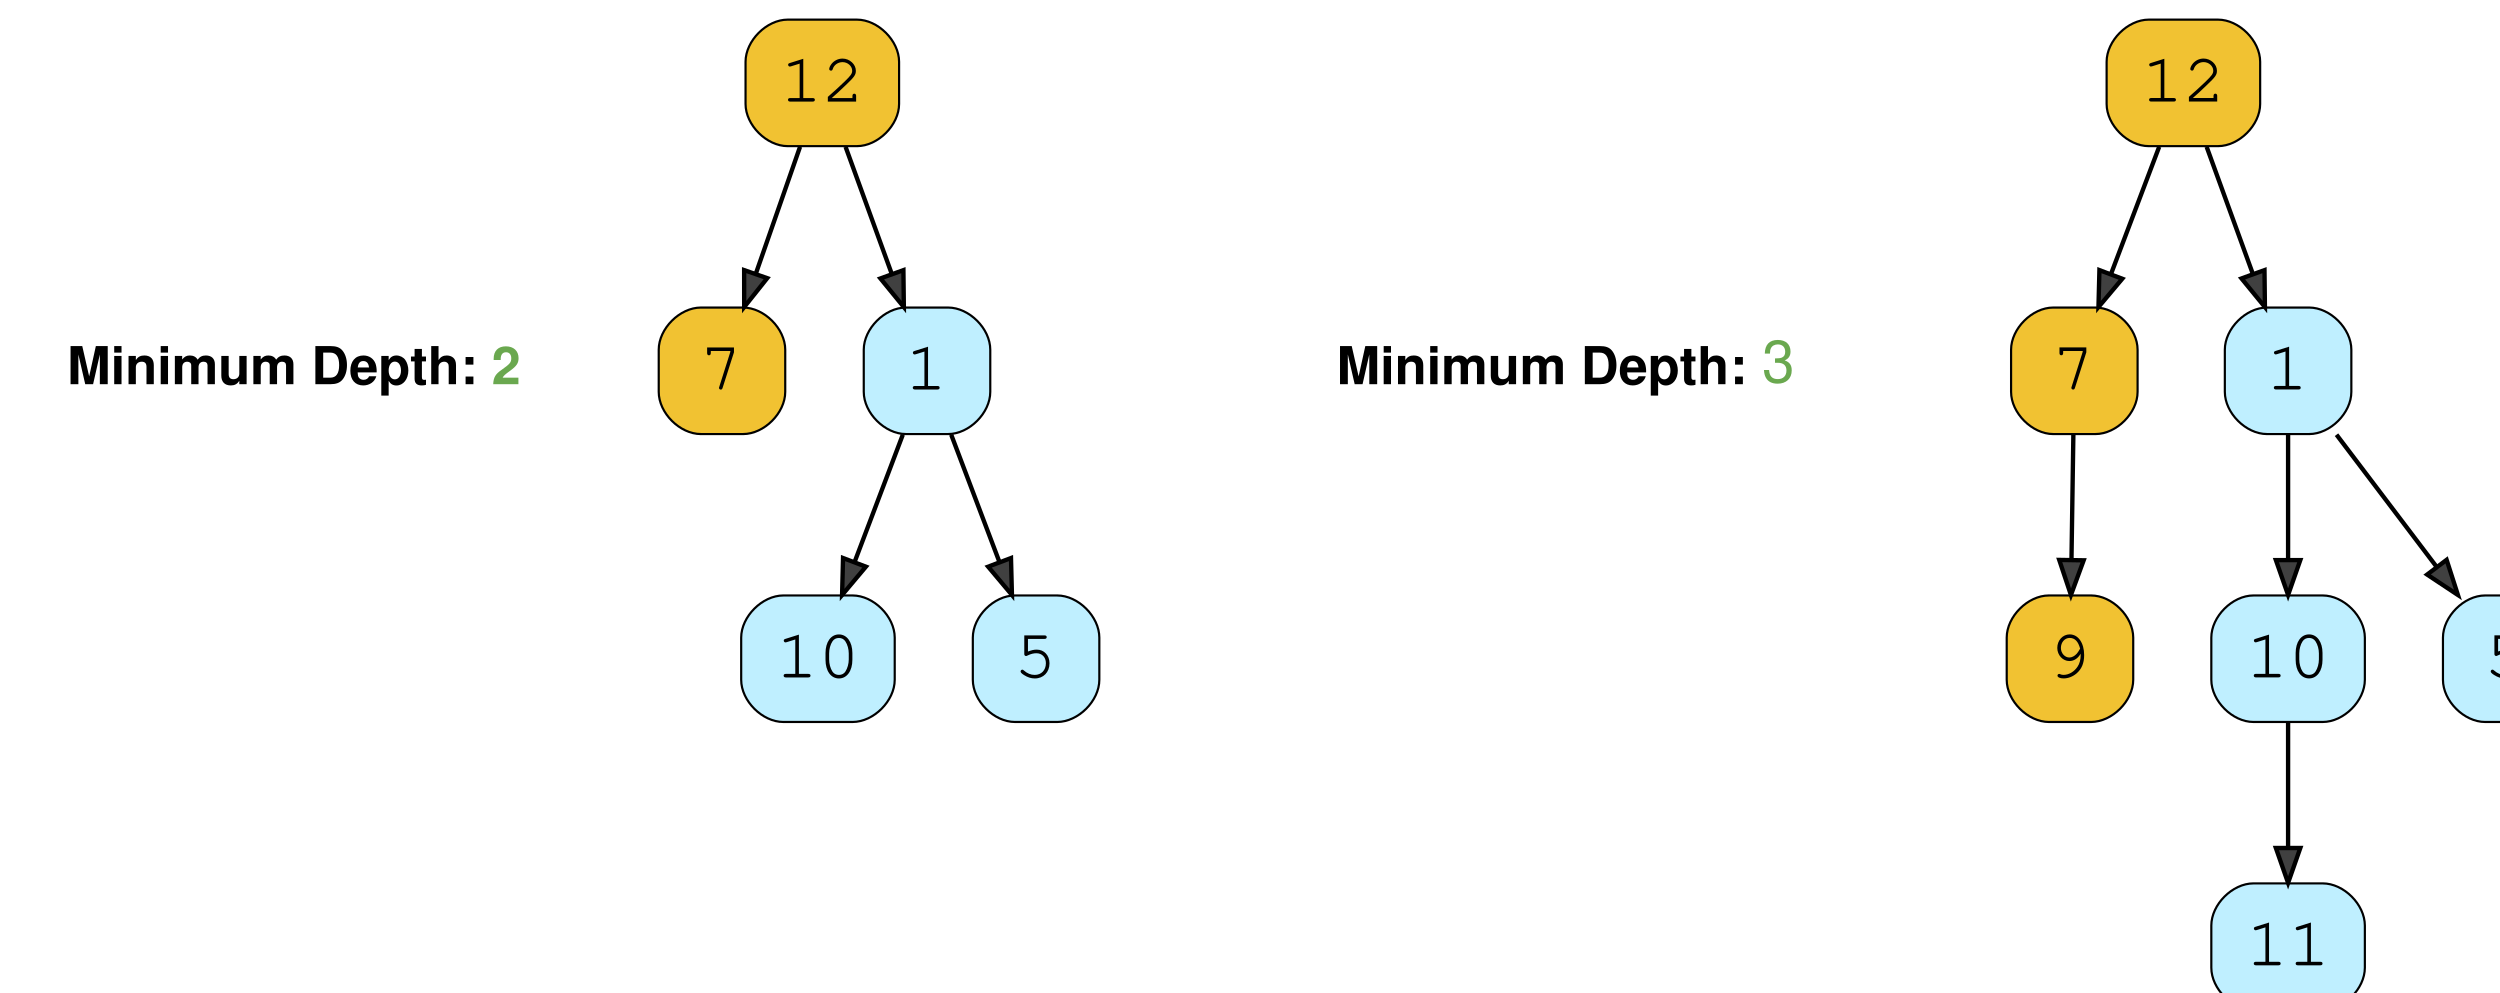
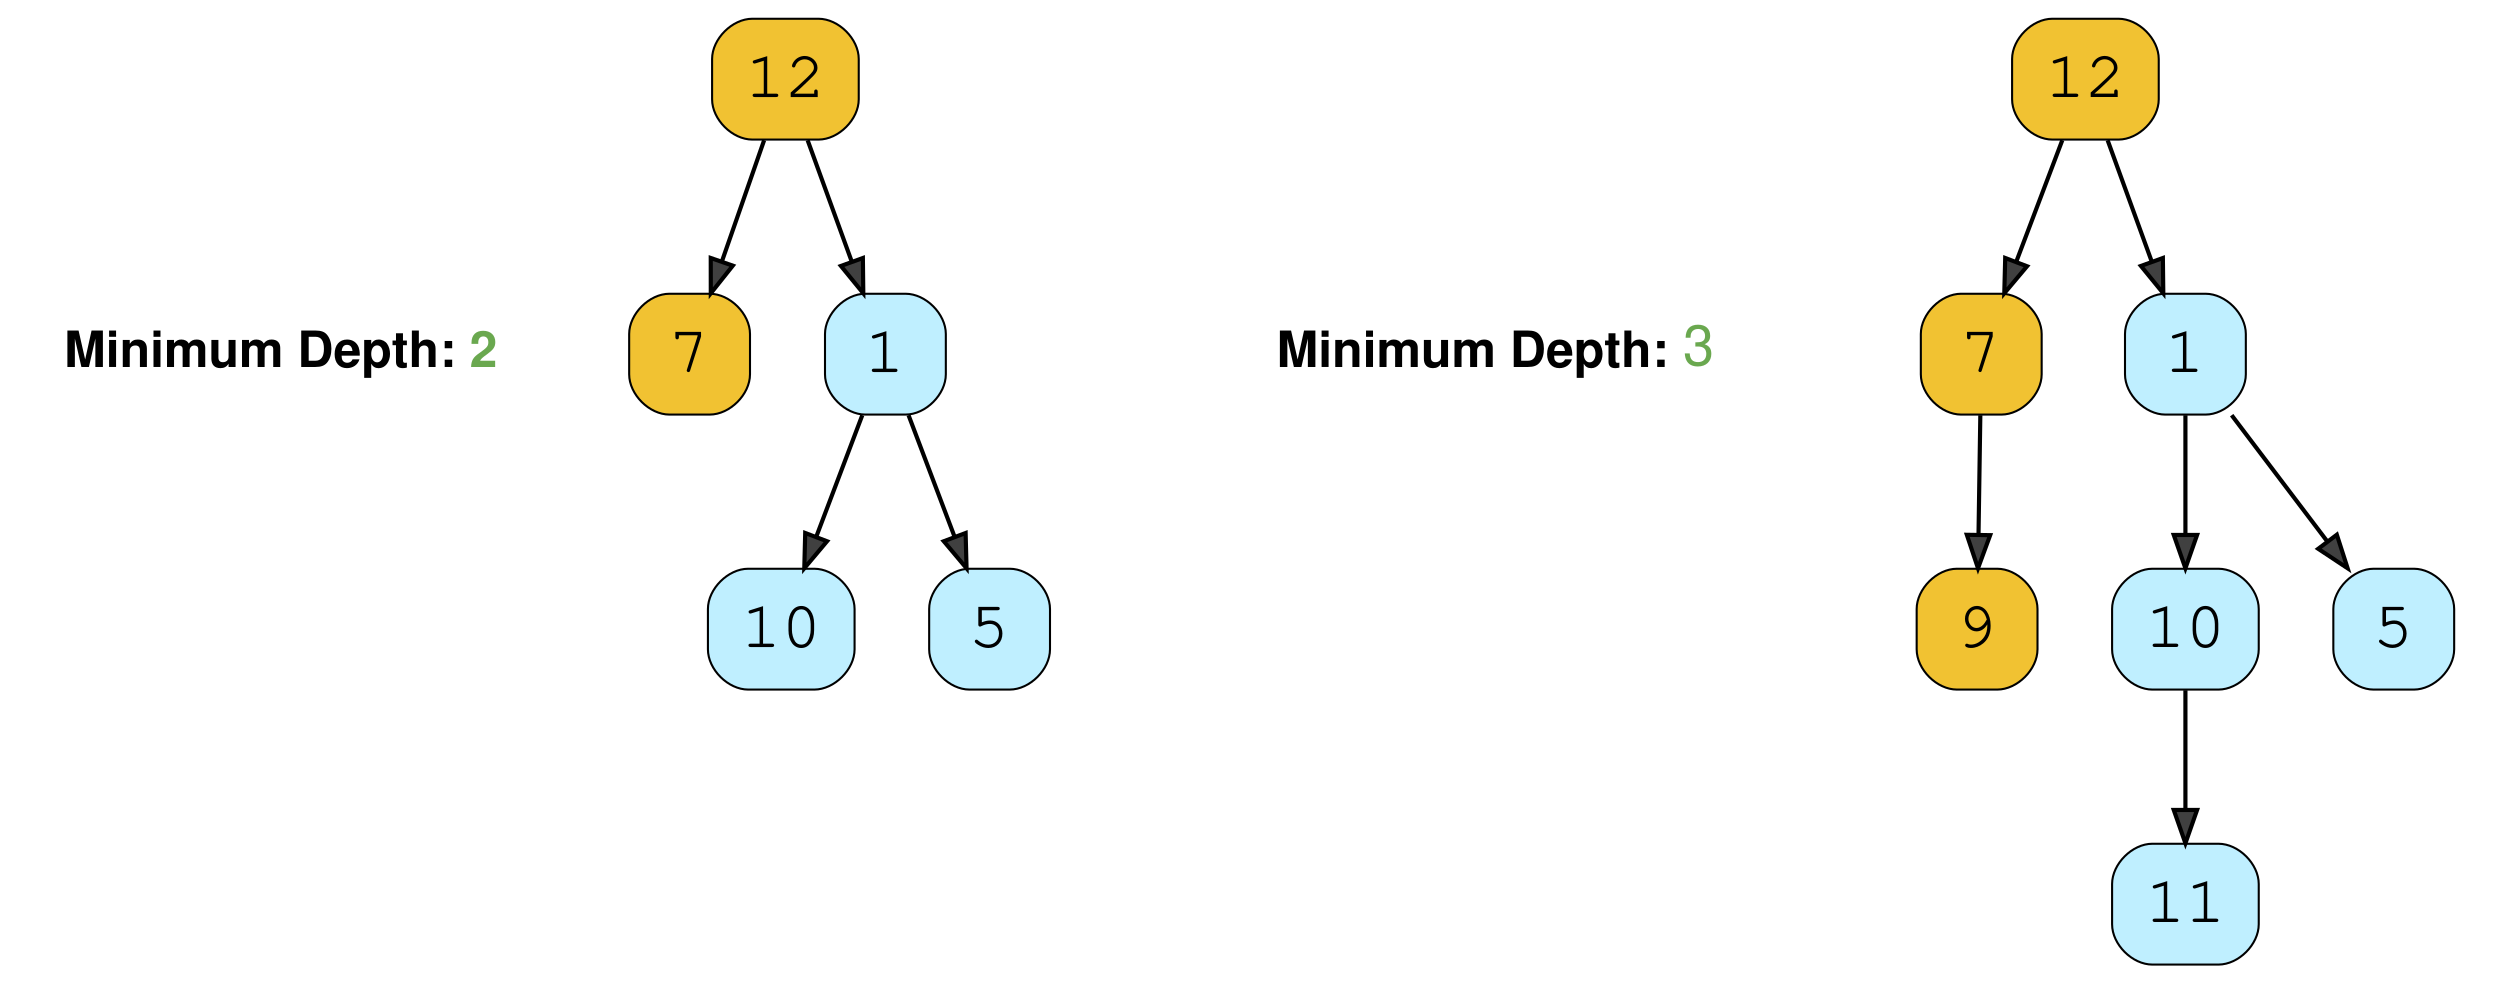
- <svg xmlns="http://www.w3.org/2000/svg" version="1.1" width="800" height="320" viewbox="0 0 800 320" xml:space="preserve" style="width:100%;height:auto">
+ <svg xmlns="http://www.w3.org/2000/svg" version="1.1" width="800" height="320" viewBox="0 0 800 320" xml:space="preserve" style="width:100%;height:auto;background:#fff">
  <defs />
  <g transform="translate(471.16 113.84)">
    <text font-family="helvetica" font-size="16" font-weight="normal" style="stroke:none;stroke-width:1;stroke-dasharray:none;stroke-linecap:butt;stroke-linejoin:miter;stroke-miterlimit:10;fill:#000000;fill-rule:nonzero;opacity:1">
      <tspan x="-62.66" y="3.59" font-family="helvetica" font-size="16" font-weight="bold" style="stroke:none;stroke-width:0;stroke-dasharray:none;stroke-linecap:butt;stroke-linejoin:miter;stroke-miterlimit:4;fill:#000000;opacity:1">M</tspan>
      <tspan x="-49.33" y="3.59" font-family="helvetica" font-size="16" font-weight="bold" style="stroke:none;stroke-width:0;stroke-dasharray:none;stroke-linecap:butt;stroke-linejoin:miter;stroke-miterlimit:4;fill:#000000;opacity:1">i</tspan>
      <tspan x="-44.89" y="3.59" font-family="helvetica" font-size="16" font-weight="bold" style="stroke:none;stroke-width:0;stroke-dasharray:none;stroke-linecap:butt;stroke-linejoin:miter;stroke-miterlimit:4;fill:#000000;opacity:1">n</tspan>
      <tspan x="-35.11" y="3.59" font-family="helvetica" font-size="16" font-weight="bold" style="stroke:none;stroke-width:0;stroke-dasharray:none;stroke-linecap:butt;stroke-linejoin:miter;stroke-miterlimit:4;fill:#000000;opacity:1">i</tspan>
      <tspan x="-30.67" y="3.59" font-family="helvetica" font-size="16" font-weight="bold" style="stroke:none;stroke-width:0;stroke-dasharray:none;stroke-linecap:butt;stroke-linejoin:miter;stroke-miterlimit:4;fill:#000000;opacity:1">m</tspan>
      <tspan x="-16.44" y="3.59" font-family="helvetica" font-size="16" font-weight="bold" style="stroke:none;stroke-width:0;stroke-dasharray:none;stroke-linecap:butt;stroke-linejoin:miter;stroke-miterlimit:4;fill:#000000;opacity:1">u</tspan>
      <tspan x="-6.67" y="3.59" font-family="helvetica" font-size="16" font-weight="bold" style="stroke:none;stroke-width:0;stroke-dasharray:none;stroke-linecap:butt;stroke-linejoin:miter;stroke-miterlimit:4;fill:#000000;opacity:1">m</tspan>
      <tspan x="7.56" y="3.59" font-family="helvetica" font-size="16" font-weight="bold" style="stroke:none;stroke-width:0;stroke-dasharray:none;stroke-linecap:butt;stroke-linejoin:miter;stroke-miterlimit:4;fill:#000000;opacity:1"> </tspan>
      <tspan x="12" y="3.59" font-family="helvetica" font-size="16" font-weight="bold" style="stroke:none;stroke-width:0;stroke-dasharray:none;stroke-linecap:butt;stroke-linejoin:miter;stroke-miterlimit:4;fill:#000000;opacity:1">D</tspan>
      <tspan x="23.56" y="3.59" font-family="helvetica" font-size="16" font-weight="bold" style="stroke:none;stroke-width:0;stroke-dasharray:none;stroke-linecap:butt;stroke-linejoin:miter;stroke-miterlimit:4;fill:#000000;opacity:1">e</tspan>
      <tspan x="32.46" y="3.59" font-family="helvetica" font-size="16" font-weight="bold" style="stroke:none;stroke-width:0;stroke-dasharray:none;stroke-linecap:butt;stroke-linejoin:miter;stroke-miterlimit:4;fill:#000000;opacity:1">p</tspan>
      <tspan x="42.23" y="3.59" font-family="helvetica" font-size="16" font-weight="bold" style="stroke:none;stroke-width:0;stroke-dasharray:none;stroke-linecap:butt;stroke-linejoin:miter;stroke-miterlimit:4;fill:#000000;opacity:1">t</tspan>
      <tspan x="47.56" y="3.59" font-family="helvetica" font-size="16" font-weight="bold" style="stroke:none;stroke-width:0;stroke-dasharray:none;stroke-linecap:butt;stroke-linejoin:miter;stroke-miterlimit:4;fill:#000000;opacity:1">h</tspan>
      <tspan x="57.33" y="3.59" font-family="helvetica" font-size="16" font-weight="bold" style="stroke:none;stroke-width:0;stroke-dasharray:none;stroke-linecap:butt;stroke-linejoin:miter;stroke-miterlimit:4;fill:#000000;opacity:1">:</tspan>
    </text>
  </g>
  <g style="stroke:none;stroke-width:1;stroke-dasharray:none;stroke-linecap:butt;stroke-linejoin:miter;stroke-miterlimit:10;fill:none;fill-rule:nonzero;opacity:1" transform="translate(608 0)">
    <path d="M 32.568 -198.5 C 32.568 -198.5 48.432 -198.5 48.432 -198.5 C 53.265 -198.5 58.098 -203.333 58.098 -208.167 C 58.098 -208.167 58.098 -217.833 58.098 -217.833 C 58.098 -222.667 53.265 -227.5 48.432 -227.5 C 48.432 -227.5 32.568 -227.5 32.568 -227.5 C 27.735 -227.5 22.902 -222.667 22.902 -217.833 C 22.902 -217.833 22.902 -208.167 22.902 -208.167 C 22.902 -203.333 27.735 -198.5 32.568 -198.5" style="stroke:#000000;stroke-width:0.5;stroke-dasharray:none;stroke-linecap:butt;stroke-linejoin:miter;stroke-miterlimit:10;fill:#f1c232;fill-rule:nonzero;opacity:1" transform=" matrix(1.333333 0 0 1.333333 5.333333 309.3333) " stroke-linecap="round" />
    <g transform=" matrix(1.333333 0 0 1.333333 5.333333 309.3333) ">
      <text font-family="Courier,monospace" font-size="16" font-weight="normal" style="stroke:none;stroke-width:1;stroke-dasharray:none;stroke-linecap:butt;stroke-linejoin:miter;stroke-miterlimit:10;fill:#000000;fill-rule:nonzero;opacity:1">
        <tspan x="30.9" y="-208.72" fill="#000000">12</tspan>
      </text>
    </g>
    <path d="M 10.667 -132.5 C 10.667 -132.5 20.333 -132.5 20.333 -132.5 C 25.167 -132.5 30 -137.333 30 -142.167 C 30 -142.167 30 -151.833 30 -151.833 C 30 -156.667 25.167 -161.5 20.333 -161.5 C 20.333 -161.5 10.667 -161.5 10.667 -161.5 C 5.833 -161.5 1 -156.667 1 -151.833 C 1 -151.833 1 -142.167 1 -142.167 C 1 -137.333 5.833 -132.5 10.667 -132.5" style="stroke:#000000;stroke-width:0.5;stroke-dasharray:none;stroke-linecap:butt;stroke-linejoin:miter;stroke-miterlimit:10;fill:#f1c232;fill-rule:nonzero;opacity:1" transform=" matrix(1.333333 0 0 1.333333 5.333333 309.3333) " stroke-linecap="round" />
    <g transform=" matrix(1.333333 0 0 1.333333 5.333333 309.3333) ">
      <text font-family="Courier,monospace" font-size="16" font-weight="normal" style="stroke:none;stroke-width:1;stroke-dasharray:none;stroke-linecap:butt;stroke-linejoin:miter;stroke-miterlimit:10;fill:#000000;fill-rule:nonzero;opacity:1">
        <tspan x="10.5" y="-142.72" fill="#000000">7</tspan>
      </text>
    </g>
    <path d="M 34.952 -198.352 C 31.715 -189.808 27.567 -178.856 23.933 -169.263" style="stroke:#000000;stroke-width:1;stroke-dasharray:none;stroke-linecap:butt;stroke-linejoin:miter;stroke-miterlimit:10;fill:none;fill-rule:nonzero;opacity:1" transform=" matrix(1.333333 0 0 1.333333 5.333333 309.3333) " stroke-linecap="round" />
    <polygon points="26.49,-168.1 21.03,-161.61 21.25,-170.08 26.49,-168.1 " style="stroke:#000000;stroke-width:1;stroke-dasharray:none;stroke-linecap:butt;stroke-linejoin:miter;stroke-miterlimit:10;fill:#404040;fill-rule:nonzero;opacity:1" transform="  matrix(1.333333 0 0 1.333333 5.333333 309.3333) " />
    <path d="M 59.667 -132.5 C 59.667 -132.5 69.333 -132.5 69.333 -132.5 C 74.167 -132.5 79 -137.333 79 -142.167 C 79 -142.167 79 -151.833 79 -151.833 C 79 -156.667 74.167 -161.5 69.333 -161.5 C 69.333 -161.5 59.667 -161.5 59.667 -161.5 C 54.833 -161.5 50 -156.667 50 -151.833 C 50 -151.833 50 -142.167 50 -142.167 C 50 -137.333 54.833 -132.5 59.667 -132.5" style="stroke:#000000;stroke-width:0.5;stroke-dasharray:none;stroke-linecap:butt;stroke-linejoin:miter;stroke-miterlimit:10;fill:#bfefff;fill-rule:nonzero;opacity:1" transform=" matrix(1.333333 0 0 1.333333 5.333333 309.3333) " stroke-linecap="round" />
    <g transform=" matrix(1.333333 0 0 1.333333 5.333333 309.3333) ">
      <text font-family="Courier,monospace" font-size="16" font-weight="normal" style="stroke:none;stroke-width:1;stroke-dasharray:none;stroke-linecap:butt;stroke-linejoin:miter;stroke-miterlimit:10;fill:#000000;fill-rule:nonzero;opacity:1">
        <tspan x="59.5" y="-142.72" fill="#000000">1</tspan>
      </text>
    </g>
    <path d="M 45.826 -198.352 C 48.934 -189.808 52.916 -178.856 56.404 -169.263" style="stroke:#000000;stroke-width:1;stroke-dasharray:none;stroke-linecap:butt;stroke-linejoin:miter;stroke-miterlimit:10;fill:none;fill-rule:nonzero;opacity:1" transform=" matrix(1.333333 0 0 1.333333 5.333333 309.3333) " stroke-linecap="round" />
    <polygon points="59.09,-170.08 59.19,-161.61 53.82,-168.17 59.09,-170.08 " style="stroke:#000000;stroke-width:1;stroke-dasharray:none;stroke-linecap:butt;stroke-linejoin:miter;stroke-miterlimit:10;fill:#404040;fill-rule:nonzero;opacity:1" transform="  matrix(1.333333 0 0 1.333333 5.333333 309.3333) " />
    <path d="M 9.667 -66.5 C 9.667 -66.5 19.333 -66.5 19.333 -66.5 C 24.167 -66.5 29 -71.333 29 -76.167 C 29 -76.167 29 -85.833 29 -85.833 C 29 -90.667 24.167 -95.5 19.333 -95.5 C 19.333 -95.5 9.667 -95.5 9.667 -95.5 C 4.833 -95.5 0 -90.667 0 -85.833 C 0 -85.833 0 -76.167 0 -76.167 C 0 -71.333 4.833 -66.5 9.667 -66.5" style="stroke:#000000;stroke-width:0.5;stroke-dasharray:none;stroke-linecap:butt;stroke-linejoin:miter;stroke-miterlimit:10;fill:#f1c232;fill-rule:nonzero;opacity:1" transform=" matrix(1.333333 0 0 1.333333 5.333333 309.3333) " stroke-linecap="round" />
    <g transform=" matrix(1.333333 0 0 1.333333 5.333333 309.3333) ">
      <text font-family="Courier,monospace" font-size="16" font-weight="normal" style="stroke:none;stroke-width:1;stroke-dasharray:none;stroke-linecap:butt;stroke-linejoin:miter;stroke-miterlimit:10;fill:#000000;fill-rule:nonzero;opacity:1">
        <tspan x="9.5" y="-76.72" fill="#000000">9</tspan>
      </text>
    </g>
    <path d="M 15.278 -132.352 C 15.151 -123.979 14.989 -113.293 14.846 -103.84" style="stroke:#000000;stroke-width:1;stroke-dasharray:none;stroke-linecap:butt;stroke-linejoin:miter;stroke-miterlimit:10;fill:none;fill-rule:nonzero;opacity:1" transform=" matrix(1.333333 0 0 1.333333 5.333333 309.3333) " stroke-linecap="round" />
    <polygon points="17.64,-103.56 14.72,-95.61 12.04,-103.65 17.64,-103.56 " style="stroke:#000000;stroke-width:1;stroke-dasharray:none;stroke-linecap:butt;stroke-linejoin:miter;stroke-miterlimit:10;fill:#404040;fill-rule:nonzero;opacity:1" transform="  matrix(1.333333 0 0 1.333333 5.333333 309.3333) " />
    <path d="M 56.568 -66.5 C 56.568 -66.5 72.432 -66.5 72.432 -66.5 C 77.265 -66.5 82.098 -71.333 82.098 -76.167 C 82.098 -76.167 82.098 -85.833 82.098 -85.833 C 82.098 -90.667 77.265 -95.5 72.432 -95.5 C 72.432 -95.5 56.568 -95.5 56.568 -95.5 C 51.735 -95.5 46.902 -90.667 46.902 -85.833 C 46.902 -85.833 46.902 -76.167 46.902 -76.167 C 46.902 -71.333 51.735 -66.5 56.568 -66.5" style="stroke:#000000;stroke-width:0.5;stroke-dasharray:none;stroke-linecap:butt;stroke-linejoin:miter;stroke-miterlimit:10;fill:#bfefff;fill-rule:nonzero;opacity:1" transform=" matrix(1.333333 0 0 1.333333 5.333333 309.3333) " stroke-linecap="round" />
    <g transform=" matrix(1.333333 0 0 1.333333 5.333333 309.3333) ">
      <text font-family="Courier,monospace" font-size="16" font-weight="normal" style="stroke:none;stroke-width:1;stroke-dasharray:none;stroke-linecap:butt;stroke-linejoin:miter;stroke-miterlimit:10;fill:#000000;fill-rule:nonzero;opacity:1">
        <tspan x="54.9" y="-76.72" fill="#000000">10</tspan>
      </text>
    </g>
    <path d="M 64.5 -132.352 C 64.5 -123.979 64.5 -113.293 64.5 -103.84" style="stroke:#000000;stroke-width:1;stroke-dasharray:none;stroke-linecap:butt;stroke-linejoin:miter;stroke-miterlimit:10;fill:none;fill-rule:nonzero;opacity:1" transform=" matrix(1.333333 0 0 1.333333 5.333333 309.3333) " stroke-linecap="round" />
    <polygon points="67.3,-103.61 64.5,-95.61 61.7,-103.61 67.3,-103.61 " style="stroke:#000000;stroke-width:1;stroke-dasharray:none;stroke-linecap:butt;stroke-linejoin:miter;stroke-miterlimit:10;fill:#404040;fill-rule:nonzero;opacity:1" transform="  matrix(1.333333 0 0 1.333333 5.333333 309.3333) " />
    <path d="M 109.667 -66.5 C 109.667 -66.5 119.333 -66.5 119.333 -66.5 C 124.167 -66.5 129 -71.333 129 -76.167 C 129 -76.167 129 -85.833 129 -85.833 C 129 -90.667 124.167 -95.5 119.333 -95.5 C 119.333 -95.5 109.667 -95.5 109.667 -95.5 C 104.833 -95.5 100 -90.667 100 -85.833 C 100 -85.833 100 -76.167 100 -76.167 C 100 -71.333 104.833 -66.5 109.667 -66.5" style="stroke:#000000;stroke-width:0.5;stroke-dasharray:none;stroke-linecap:butt;stroke-linejoin:miter;stroke-miterlimit:10;fill:#bfefff;fill-rule:nonzero;opacity:1" transform=" matrix(1.333333 0 0 1.333333 5.333333 309.3333) " stroke-linecap="round" />
    <g transform=" matrix(1.333333 0 0 1.333333 5.333333 309.3333) ">
      <text font-family="Courier,monospace" font-size="16" font-weight="normal" style="stroke:none;stroke-width:1;stroke-dasharray:none;stroke-linecap:butt;stroke-linejoin:miter;stroke-miterlimit:10;fill:#000000;fill-rule:nonzero;opacity:1">
        <tspan x="109.5" y="-76.72" fill="#000000">5</tspan>
      </text>
    </g>
    <path d="M 75.597 -132.352 C 82.329 -123.466 91.034 -111.976 98.501 -102.118" style="stroke:#000000;stroke-width:1;stroke-dasharray:none;stroke-linecap:butt;stroke-linejoin:miter;stroke-miterlimit:10;fill:none;fill-rule:nonzero;opacity:1" transform=" matrix(1.333333 0 0 1.333333 5.333333 309.3333) " stroke-linecap="round" />
    <polygon points="100.84,-103.67 103.43,-95.61 96.37,-100.29 100.84,-103.67 " style="stroke:#000000;stroke-width:1;stroke-dasharray:none;stroke-linecap:butt;stroke-linejoin:miter;stroke-miterlimit:10;fill:#404040;fill-rule:nonzero;opacity:1" transform="  matrix(1.333333 0 0 1.333333 5.333333 309.3333) " />
    <path d="M 56.568 -0.5 C 56.568 -0.5 72.432 -0.5 72.432 -0.5 C 77.265 -0.5 82.098 -5.333 82.098 -10.167 C 82.098 -10.167 82.098 -19.833 82.098 -19.833 C 82.098 -24.667 77.265 -29.5 72.432 -29.5 C 72.432 -29.5 56.568 -29.5 56.568 -29.5 C 51.735 -29.5 46.902 -24.667 46.902 -19.833 C 46.902 -19.833 46.902 -10.167 46.902 -10.167 C 46.902 -5.333 51.735 -0.5 56.568 -0.5" style="stroke:#000000;stroke-width:0.5;stroke-dasharray:none;stroke-linecap:butt;stroke-linejoin:miter;stroke-miterlimit:10;fill:#bfefff;fill-rule:nonzero;opacity:1" transform=" matrix(1.333333 0 0 1.333333 5.333333 309.3333) " stroke-linecap="round" />
    <g transform=" matrix(1.333333 0 0 1.333333 5.333333 309.3333) ">
      <text font-family="Courier,monospace" font-size="16" font-weight="normal" style="stroke:none;stroke-width:1;stroke-dasharray:none;stroke-linecap:butt;stroke-linejoin:miter;stroke-miterlimit:10;fill:#000000;fill-rule:nonzero;opacity:1">
        <tspan x="54.9" y="-10.72" fill="#000000">11</tspan>
      </text>
    </g>
    <path d="M 64.5 -66.353 C 64.5 -57.979 64.5 -47.293 64.5 -37.84" style="stroke:#000000;stroke-width:1;stroke-dasharray:none;stroke-linecap:butt;stroke-linejoin:miter;stroke-miterlimit:10;fill:none;fill-rule:nonzero;opacity:1" transform=" matrix(1.333333 0 0 1.333333 5.333333 309.3333) " stroke-linecap="round" />
    <polygon points="67.3,-37.61 64.5,-29.61 61.7,-37.61 67.3,-37.61 " style="stroke:#000000;stroke-width:1;stroke-dasharray:none;stroke-linecap:butt;stroke-linejoin:miter;stroke-miterlimit:10;fill:#404040;fill-rule:nonzero;opacity:1" transform="  matrix(1.333333 0 0 1.333333 5.333333 309.3333) " />
  </g>
  <g transform="translate(89.83 113.84)">
    <text font-family="helvetica" font-size="16" font-weight="normal" style="stroke:none;stroke-width:1;stroke-dasharray:none;stroke-linecap:butt;stroke-linejoin:miter;stroke-miterlimit:10;fill:#000000;fill-rule:nonzero;opacity:1">
      <tspan x="-69.33" y="3.59" font-family="helvetica" font-size="16" font-weight="bold" style="stroke:none;stroke-width:0;stroke-dasharray:none;stroke-linecap:butt;stroke-linejoin:miter;stroke-miterlimit:4;fill:#000000;opacity:1">M</tspan>
      <tspan x="-56" y="3.59" font-family="helvetica" font-size="16" font-weight="bold" style="stroke:none;stroke-width:0;stroke-dasharray:none;stroke-linecap:butt;stroke-linejoin:miter;stroke-miterlimit:4;fill:#000000;opacity:1">i</tspan>
      <tspan x="-51.56" y="3.59" font-family="helvetica" font-size="16" font-weight="bold" style="stroke:none;stroke-width:0;stroke-dasharray:none;stroke-linecap:butt;stroke-linejoin:miter;stroke-miterlimit:4;fill:#000000;opacity:1">n</tspan>
      <tspan x="-41.79" y="3.59" font-family="helvetica" font-size="16" font-weight="bold" style="stroke:none;stroke-width:0;stroke-dasharray:none;stroke-linecap:butt;stroke-linejoin:miter;stroke-miterlimit:4;fill:#000000;opacity:1">i</tspan>
      <tspan x="-37.34" y="3.59" font-family="helvetica" font-size="16" font-weight="bold" style="stroke:none;stroke-width:0;stroke-dasharray:none;stroke-linecap:butt;stroke-linejoin:miter;stroke-miterlimit:4;fill:#000000;opacity:1">m</tspan>
      <tspan x="-23.11" y="3.59" font-family="helvetica" font-size="16" font-weight="bold" style="stroke:none;stroke-width:0;stroke-dasharray:none;stroke-linecap:butt;stroke-linejoin:miter;stroke-miterlimit:4;fill:#000000;opacity:1">u</tspan>
      <tspan x="-13.34" y="3.59" font-family="helvetica" font-size="16" font-weight="bold" style="stroke:none;stroke-width:0;stroke-dasharray:none;stroke-linecap:butt;stroke-linejoin:miter;stroke-miterlimit:4;fill:#000000;opacity:1">m</tspan>
      <tspan x="0.89" y="3.59" font-family="helvetica" font-size="16" font-weight="bold" style="stroke:none;stroke-width:0;stroke-dasharray:none;stroke-linecap:butt;stroke-linejoin:miter;stroke-miterlimit:4;fill:#000000;opacity:1"> </tspan>
      <tspan x="5.33" y="3.59" font-family="helvetica" font-size="16" font-weight="bold" style="stroke:none;stroke-width:0;stroke-dasharray:none;stroke-linecap:butt;stroke-linejoin:miter;stroke-miterlimit:4;fill:#000000;opacity:1">D</tspan>
      <tspan x="16.89" y="3.59" font-family="helvetica" font-size="16" font-weight="bold" style="stroke:none;stroke-width:0;stroke-dasharray:none;stroke-linecap:butt;stroke-linejoin:miter;stroke-miterlimit:4;fill:#000000;opacity:1">e</tspan>
      <tspan x="25.79" y="3.59" font-family="helvetica" font-size="16" font-weight="bold" style="stroke:none;stroke-width:0;stroke-dasharray:none;stroke-linecap:butt;stroke-linejoin:miter;stroke-miterlimit:4;fill:#000000;opacity:1">p</tspan>
      <tspan x="35.56" y="3.59" font-family="helvetica" font-size="16" font-weight="bold" style="stroke:none;stroke-width:0;stroke-dasharray:none;stroke-linecap:butt;stroke-linejoin:miter;stroke-miterlimit:4;fill:#000000;opacity:1">t</tspan>
      <tspan x="40.89" y="3.59" font-family="helvetica" font-size="16" font-weight="bold" style="stroke:none;stroke-width:0;stroke-dasharray:none;stroke-linecap:butt;stroke-linejoin:miter;stroke-miterlimit:4;fill:#000000;opacity:1">h</tspan>
      <tspan x="50.66" y="3.59" font-family="helvetica" font-size="16" font-weight="bold" style="stroke:none;stroke-width:0;stroke-dasharray:none;stroke-linecap:butt;stroke-linejoin:miter;stroke-miterlimit:4;fill:#000000;opacity:1">:</tspan>
      <tspan x="55.99" y="3.59" font-family="helvetica" font-size="16" font-weight="bold" style="stroke:none;stroke-width:0;stroke-dasharray:none;stroke-linecap:butt;stroke-linejoin:miter;stroke-miterlimit:4;fill:#000000;opacity:1"> </tspan>
      <tspan x="60.43" y="3.59" font-family="helvetica" font-size="16" font-weight="bold" style="stroke:none;stroke-width:0;stroke-dasharray:none;stroke-linecap:butt;stroke-linejoin:miter;stroke-miterlimit:4;fill:#6aa84f;opacity:1">2</tspan>
    </text>
  </g>
  <g transform="translate(543.54 112.83) scale(1.12 1.12)">
    <text font-family="helvetica" font-size="16" font-weight="normal" style="stroke:none;stroke-width:1;stroke-dasharray:none;stroke-linecap:butt;stroke-linejoin:miter;stroke-miterlimit:10;fill:#000000;fill-rule:nonzero;opacity:1">
      <tspan x="-4.45" y="3.59" font-family="helvetica" font-size="16" font-weight="normal" style="stroke:none;stroke-width:0;stroke-dasharray:none;stroke-linecap:butt;stroke-linejoin:miter;stroke-miterlimit:4;fill:#6aa84f;opacity:1">3</tspan>
    </text>
  </g>
  <g style="stroke:none;stroke-width:1;stroke-dasharray:none;stroke-linecap:butt;stroke-linejoin:miter;stroke-miterlimit:10;fill:none;fill-rule:nonzero;opacity:1" transform="translate(196 0)">
    <path d="M 29.568 -132.5 C 29.568 -132.5 45.432 -132.5 45.432 -132.5 C 50.265 -132.5 55.098 -137.333 55.098 -142.167 C 55.098 -142.167 55.098 -151.833 55.098 -151.833 C 55.098 -156.667 50.265 -161.5 45.432 -161.5 C 45.432 -161.5 29.568 -161.5 29.568 -161.5 C 24.735 -161.5 19.902 -156.667 19.902 -151.833 C 19.902 -151.833 19.902 -142.167 19.902 -142.167 C 19.902 -137.333 24.735 -132.5 29.568 -132.5" style="stroke:#000000;stroke-width:0.5;stroke-dasharray:none;stroke-linecap:butt;stroke-linejoin:miter;stroke-miterlimit:10;fill:#f1c232;fill-rule:nonzero;opacity:1" transform=" matrix(1.333333 0 0 1.333333 5.333333 221.3333) " stroke-linecap="round" />
    <g transform=" matrix(1.333333 0 0 1.333333 5.333333 221.3333) ">
      <text font-family="Courier,monospace" font-size="16" font-weight="normal" style="stroke:none;stroke-width:1;stroke-dasharray:none;stroke-linecap:butt;stroke-linejoin:miter;stroke-miterlimit:10;fill:#000000;fill-rule:nonzero;opacity:1">
        <tspan x="27.9" y="-142.71" fill="#000000">12</tspan>
      </text>
    </g>
    <path d="M 9.667 -66.5 C 9.667 -66.5 19.333 -66.5 19.333 -66.5 C 24.167 -66.5 29 -71.333 29 -76.167 C 29 -76.167 29 -85.833 29 -85.833 C 29 -90.667 24.167 -95.5 19.333 -95.5 C 19.333 -95.5 9.667 -95.5 9.667 -95.5 C 4.833 -95.5 0 -90.667 0 -85.833 C 0 -85.833 0 -76.167 0 -76.167 C 0 -71.333 4.833 -66.5 9.667 -66.5" style="stroke:#000000;stroke-width:0.5;stroke-dasharray:none;stroke-linecap:butt;stroke-linejoin:miter;stroke-miterlimit:10;fill:#f1c232;fill-rule:nonzero;opacity:1" transform=" matrix(1.333333 0 0 1.333333 5.333333 221.3333) " stroke-linecap="round" />
    <g transform=" matrix(1.333333 0 0 1.333333 5.333333 221.3333) ">
      <text font-family="Courier,monospace" font-size="16" font-weight="normal" style="stroke:none;stroke-width:1;stroke-dasharray:none;stroke-linecap:butt;stroke-linejoin:miter;stroke-miterlimit:10;fill:#000000;fill-rule:nonzero;opacity:1">
        <tspan x="9.5" y="-76.71" fill="#000000">7</tspan>
      </text>
    </g>
    <path d="M 32.396 -132.352 C 29.418 -123.808 25.601 -112.856 22.258 -103.263" style="stroke:#000000;stroke-width:1;stroke-dasharray:none;stroke-linecap:butt;stroke-linejoin:miter;stroke-miterlimit:10;fill:none;fill-rule:nonzero;opacity:1" transform=" matrix(1.333333 0 0 1.333333 5.333333 221.3333) " stroke-linecap="round" />
    <polygon points="24.87,-102.24 19.59,-95.61 19.58,-104.08 24.87,-102.24 " style="stroke:#000000;stroke-width:1;stroke-dasharray:none;stroke-linecap:butt;stroke-linejoin:miter;stroke-miterlimit:10;fill:#404040;fill-rule:nonzero;opacity:1" transform="  matrix(1.333333 0 0 1.333333 5.333333 221.3333) " />
    <path d="M 56.667 -66.5 C 56.667 -66.5 66.333 -66.5 66.333 -66.5 C 71.167 -66.5 76 -71.333 76 -76.167 C 76 -76.167 76 -85.833 76 -85.833 C 76 -90.667 71.167 -95.5 66.333 -95.5 C 66.333 -95.5 56.667 -95.5 56.667 -95.5 C 51.833 -95.5 47 -90.667 47 -85.833 C 47 -85.833 47 -76.167 47 -76.167 C 47 -71.333 51.833 -66.5 56.667 -66.5" style="stroke:#000000;stroke-width:0.5;stroke-dasharray:none;stroke-linecap:butt;stroke-linejoin:miter;stroke-miterlimit:10;fill:#bfefff;fill-rule:nonzero;opacity:1" transform=" matrix(1.333333 0 0 1.333333 5.333333 221.3333) " stroke-linecap="round" />
    <g transform=" matrix(1.333333 0 0 1.333333 5.333333 221.3333) ">
      <text font-family="Courier,monospace" font-size="16" font-weight="normal" style="stroke:none;stroke-width:1;stroke-dasharray:none;stroke-linecap:butt;stroke-linejoin:miter;stroke-miterlimit:10;fill:#000000;fill-rule:nonzero;opacity:1">
        <tspan x="56.5" y="-76.71" fill="#000000">1</tspan>
      </text>
    </g>
    <path d="M 42.826 -132.352 C 45.934 -123.808 49.916 -112.856 53.404 -103.263" style="stroke:#000000;stroke-width:1;stroke-dasharray:none;stroke-linecap:butt;stroke-linejoin:miter;stroke-miterlimit:10;fill:none;fill-rule:nonzero;opacity:1" transform=" matrix(1.333333 0 0 1.333333 5.333333 221.3333) " stroke-linecap="round" />
    <polygon points="56.09,-104.08 56.19,-95.61 50.82,-102.17 56.09,-104.08 " style="stroke:#000000;stroke-width:1;stroke-dasharray:none;stroke-linecap:butt;stroke-linejoin:miter;stroke-miterlimit:10;fill:#404040;fill-rule:nonzero;opacity:1" transform="  matrix(1.333333 0 0 1.333333 5.333333 221.3333) " />
    <path d="M 28.568 -0.5 C 28.568 -0.5 44.432 -0.5 44.432 -0.5 C 49.265 -0.5 54.098 -5.333 54.098 -10.167 C 54.098 -10.167 54.098 -19.833 54.098 -19.833 C 54.098 -24.667 49.265 -29.5 44.432 -29.5 C 44.432 -29.5 28.568 -29.5 28.568 -29.5 C 23.735 -29.5 18.902 -24.667 18.902 -19.833 C 18.902 -19.833 18.902 -10.167 18.902 -10.167 C 18.902 -5.333 23.735 -0.5 28.568 -0.5" style="stroke:#000000;stroke-width:0.5;stroke-dasharray:none;stroke-linecap:butt;stroke-linejoin:miter;stroke-miterlimit:10;fill:#bfefff;fill-rule:nonzero;opacity:1" transform=" matrix(1.333333 0 0 1.333333 5.333333 221.3333) " stroke-linecap="round" />
    <g transform=" matrix(1.333333 0 0 1.333333 5.333333 221.3333) ">
      <text font-family="Courier,monospace" font-size="16" font-weight="normal" style="stroke:none;stroke-width:1;stroke-dasharray:none;stroke-linecap:butt;stroke-linejoin:miter;stroke-miterlimit:10;fill:#000000;fill-rule:nonzero;opacity:1">
        <tspan x="26.9" y="-10.71" fill="#000000">10</tspan>
      </text>
    </g>
    <path d="M 55.952 -66.353 C 52.715 -57.808 48.567 -46.856 44.933 -37.263" style="stroke:#000000;stroke-width:1;stroke-dasharray:none;stroke-linecap:butt;stroke-linejoin:miter;stroke-miterlimit:10;fill:none;fill-rule:nonzero;opacity:1" transform=" matrix(1.333333 0 0 1.333333 5.333333 221.3333) " stroke-linecap="round" />
    <polygon points="47.49,-36.1 42.03,-29.61 42.25,-38.08 47.49,-36.1 " style="stroke:#000000;stroke-width:1;stroke-dasharray:none;stroke-linecap:butt;stroke-linejoin:miter;stroke-miterlimit:10;fill:#404040;fill-rule:nonzero;opacity:1" transform="  matrix(1.333333 0 0 1.333333 5.333333 221.3333) " />
    <path d="M 81.667 -0.5 C 81.667 -0.5 91.333 -0.5 91.333 -0.5 C 96.167 -0.5 101 -5.333 101 -10.167 C 101 -10.167 101 -19.833 101 -19.833 C 101 -24.667 96.167 -29.5 91.333 -29.5 C 91.333 -29.5 81.667 -29.5 81.667 -29.5 C 76.833 -29.5 72 -24.667 72 -19.833 C 72 -19.833 72 -10.167 72 -10.167 C 72 -5.333 76.833 -0.5 81.667 -0.5" style="stroke:#000000;stroke-width:0.5;stroke-dasharray:none;stroke-linecap:butt;stroke-linejoin:miter;stroke-miterlimit:10;fill:#bfefff;fill-rule:nonzero;opacity:1" transform=" matrix(1.333333 0 0 1.333333 5.333333 221.3333) " stroke-linecap="round" />
    <g transform=" matrix(1.333333 0 0 1.333333 5.333333 221.3333) ">
      <text font-family="Courier,monospace" font-size="16" font-weight="normal" style="stroke:none;stroke-width:1;stroke-dasharray:none;stroke-linecap:butt;stroke-linejoin:miter;stroke-miterlimit:10;fill:#000000;fill-rule:nonzero;opacity:1">
        <tspan x="81.5" y="-10.71" fill="#000000">5</tspan>
      </text>
    </g>
    <path d="M 67.048 -66.353 C 70.285 -57.808 74.433 -46.856 78.067 -37.263" style="stroke:#000000;stroke-width:1;stroke-dasharray:none;stroke-linecap:butt;stroke-linejoin:miter;stroke-miterlimit:10;fill:none;fill-rule:nonzero;opacity:1" transform=" matrix(1.333333 0 0 1.333333 5.333333 221.3333) " stroke-linecap="round" />
    <polygon points="80.75,-38.08 80.97,-29.61 75.51,-36.1 80.75,-38.08 " style="stroke:#000000;stroke-width:1;stroke-dasharray:none;stroke-linecap:butt;stroke-linejoin:miter;stroke-miterlimit:10;fill:#404040;fill-rule:nonzero;opacity:1" transform="  matrix(1.333333 0 0 1.333333 5.333333 221.3333) " />
  </g>
</svg>
